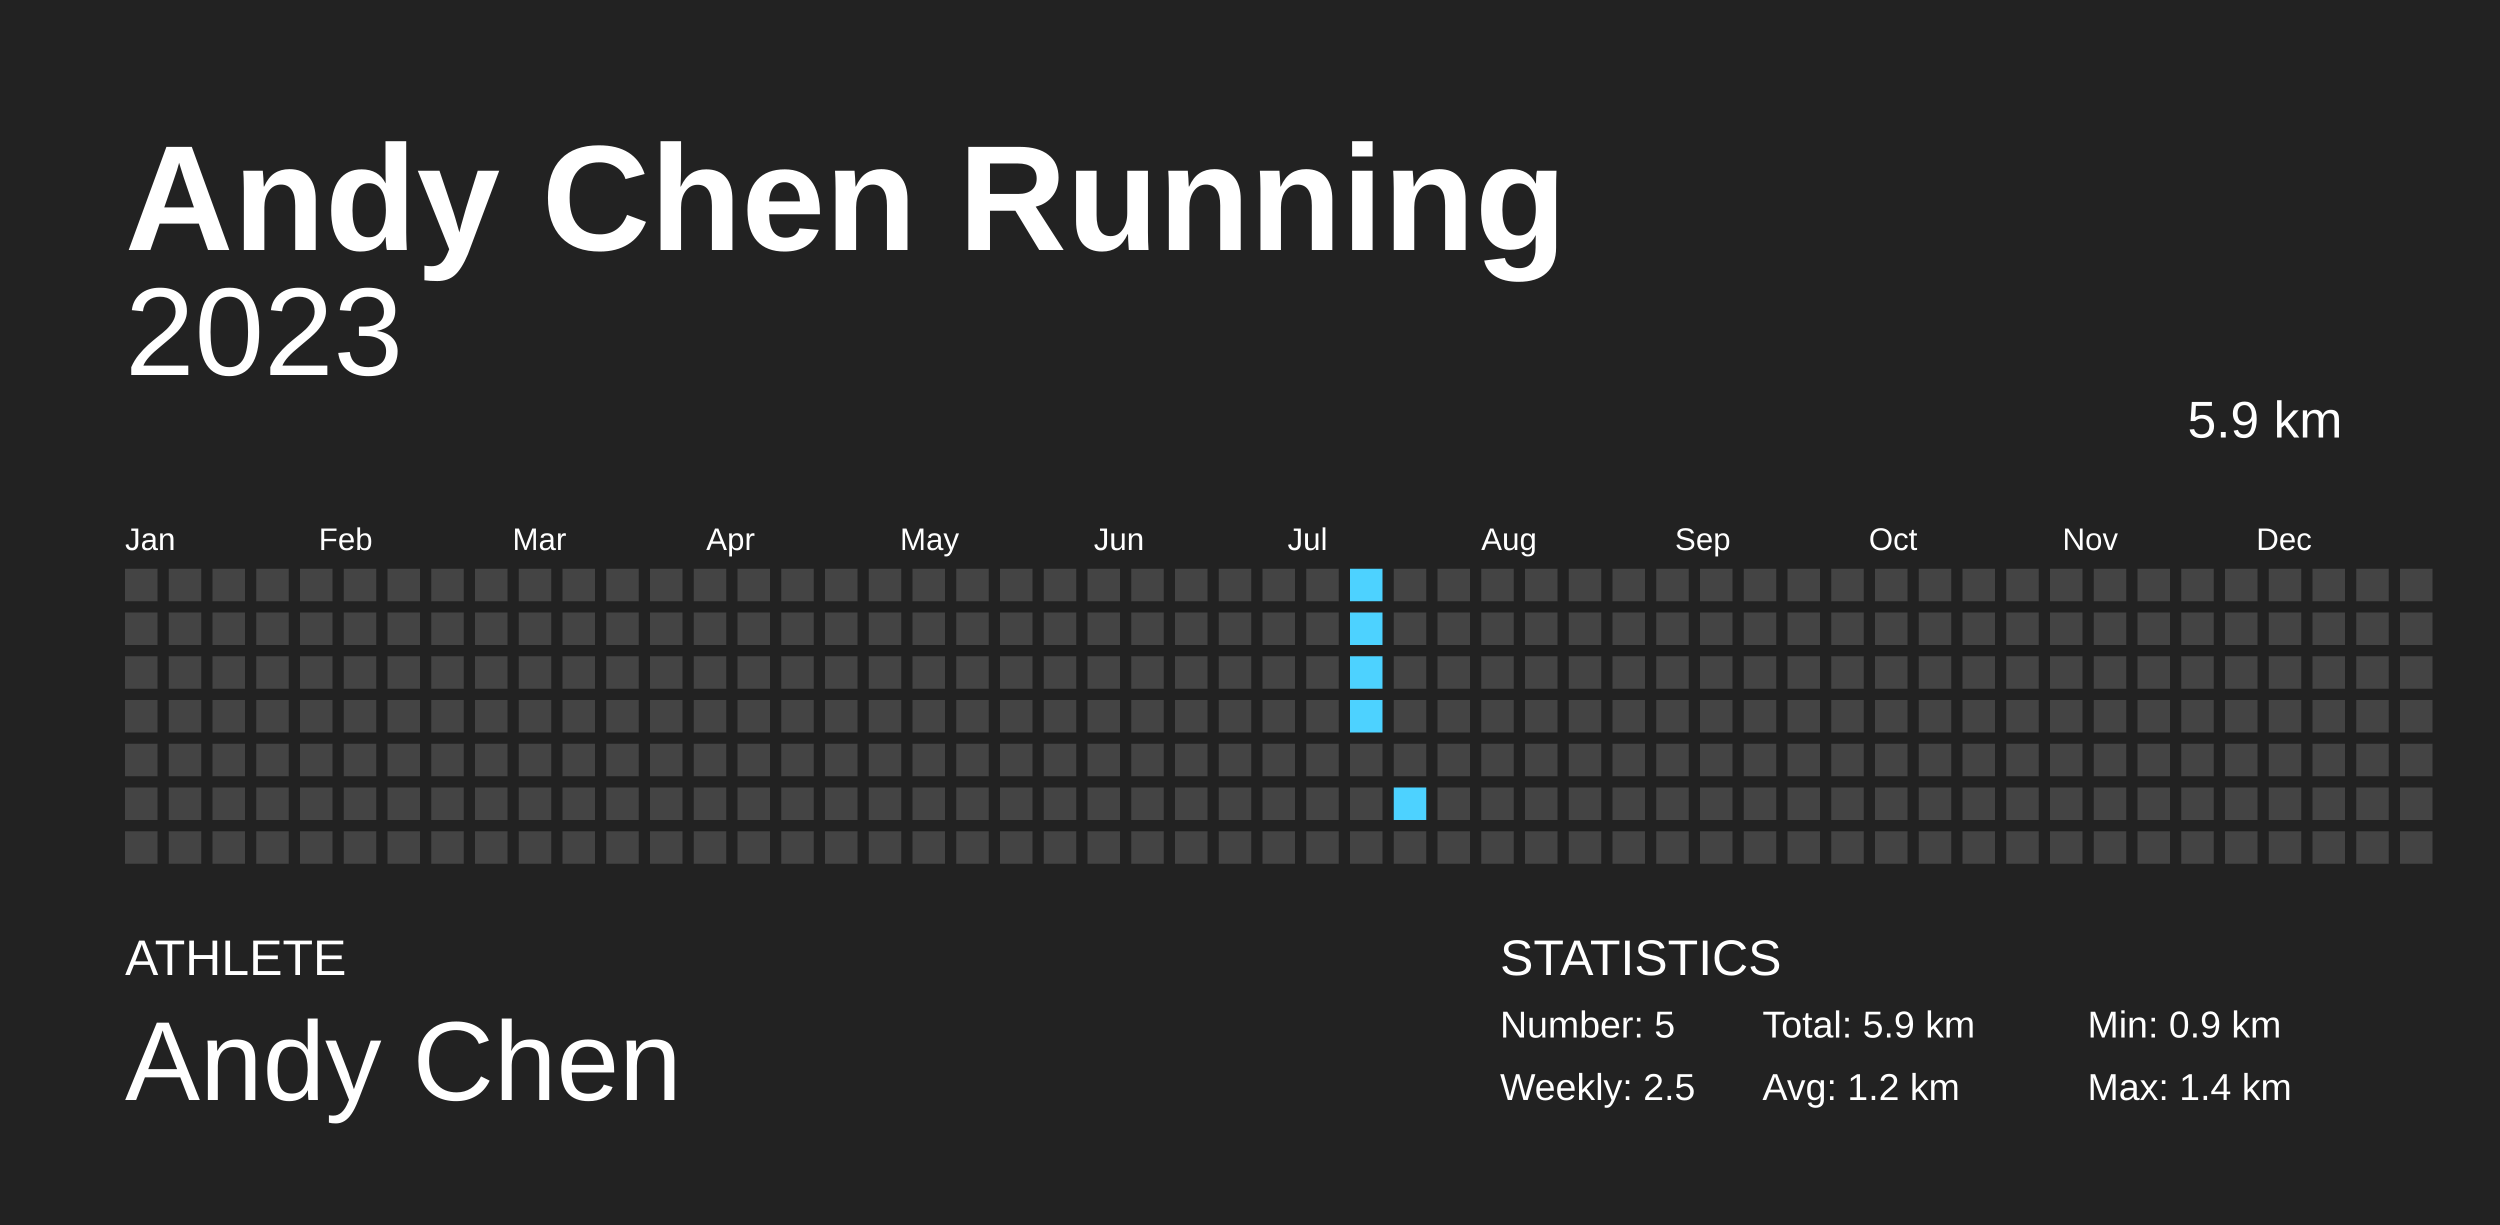
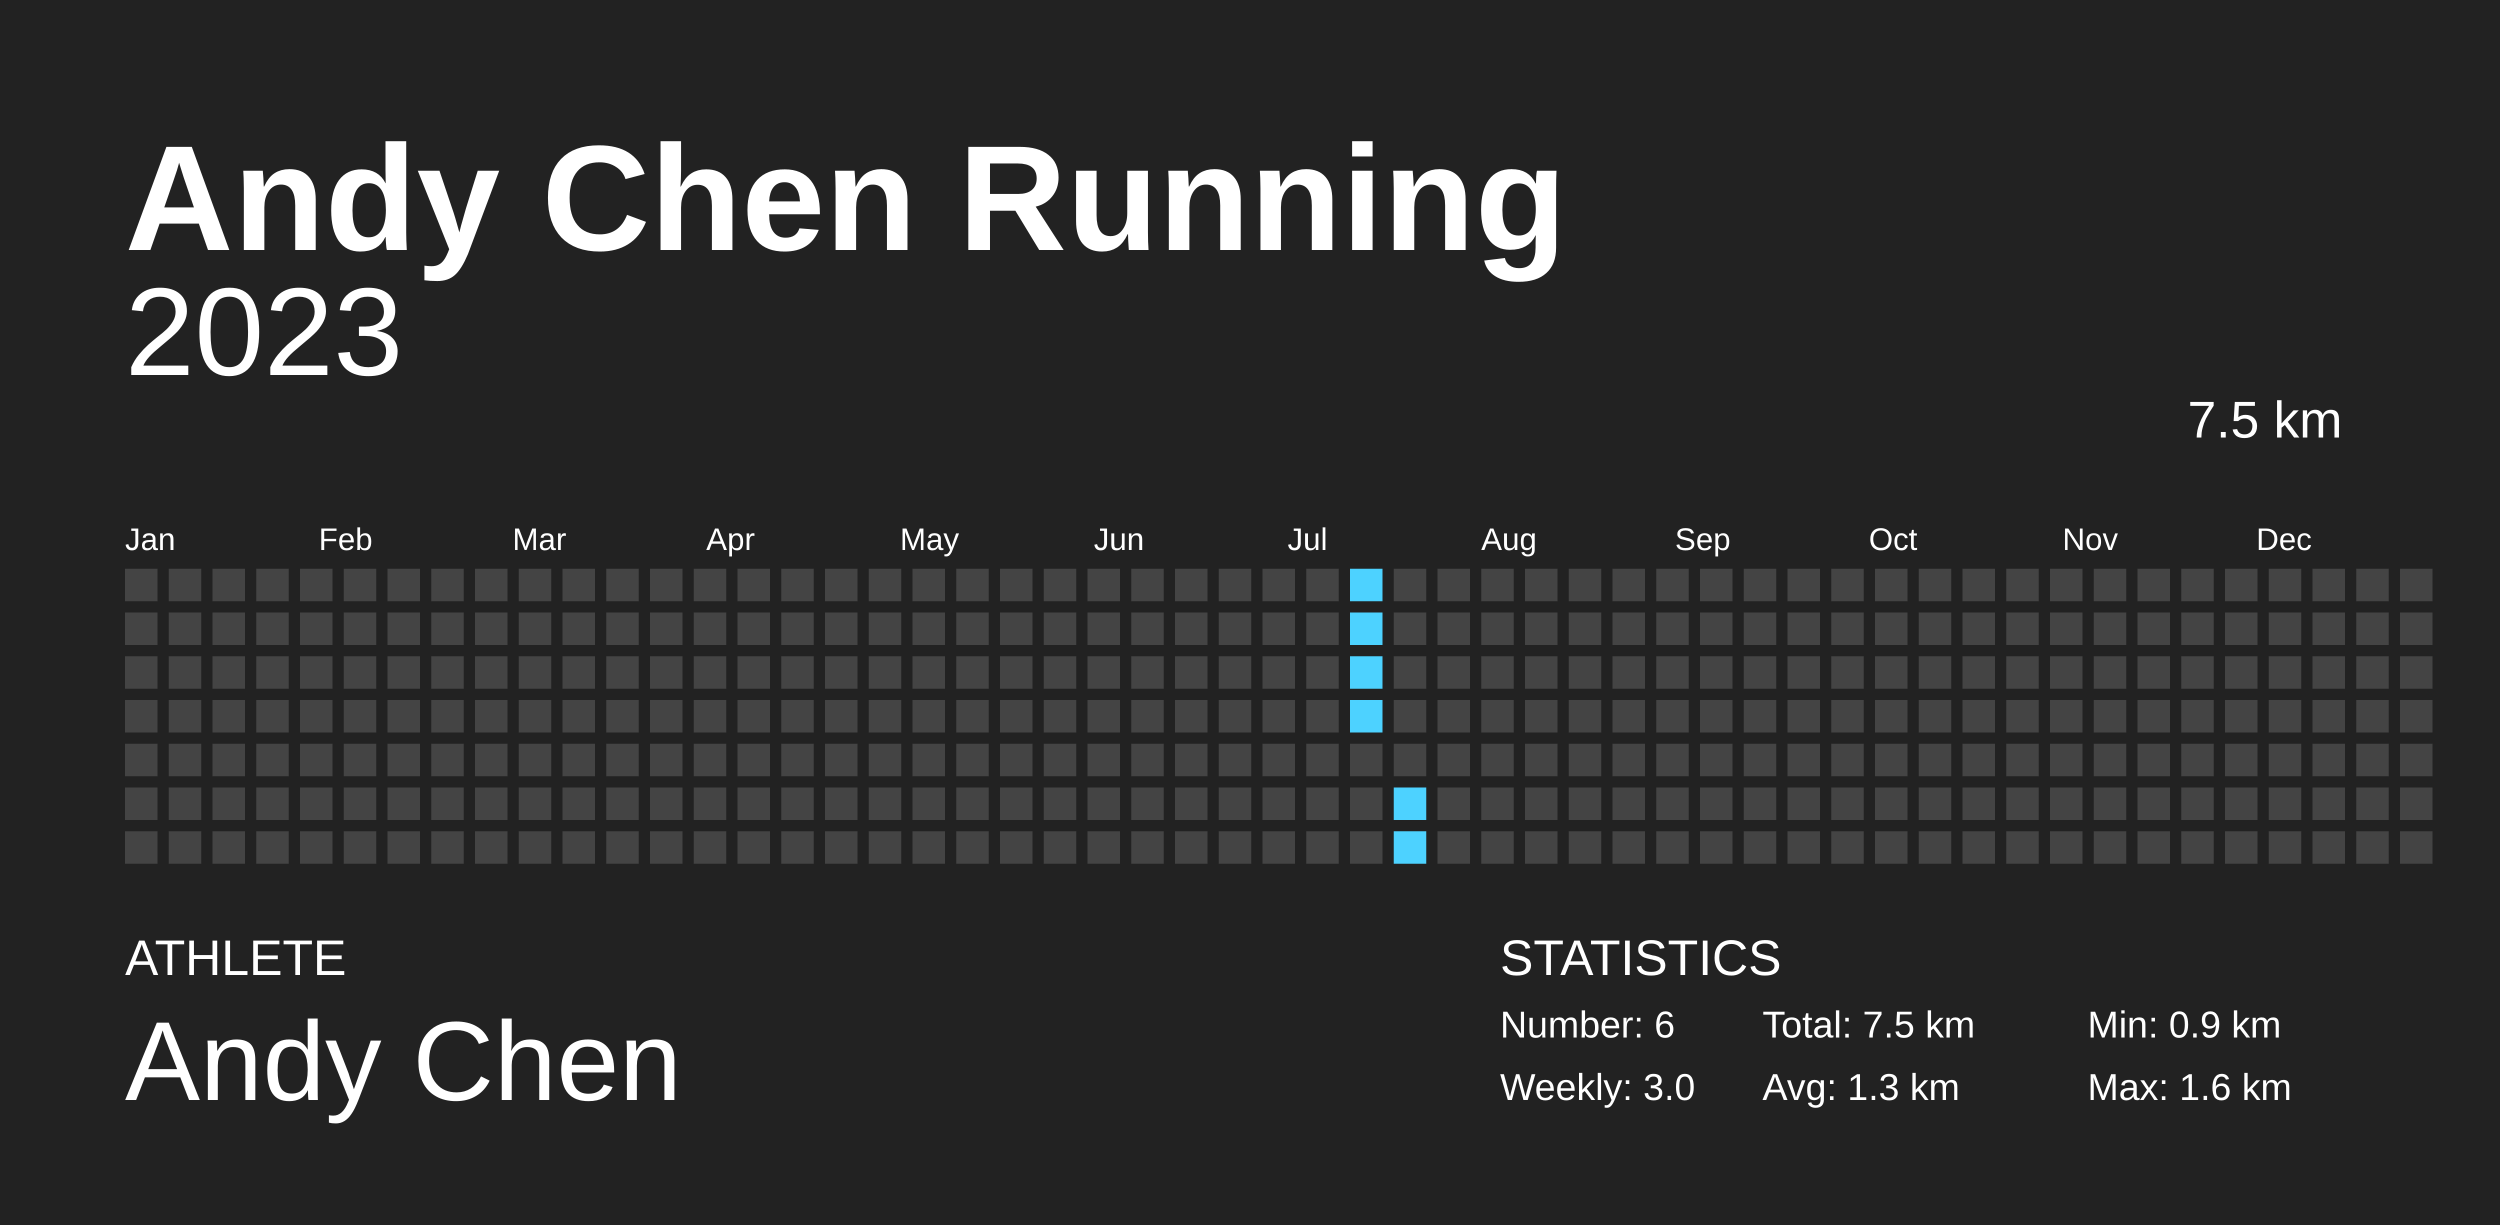
<svg xmlns="http://www.w3.org/2000/svg" baseProfile="full" height="98mm" version="1.1" viewBox="0,0,200,98" width="200mm">
  <defs />
  <rect fill="#222222" height="98" width="200" x="0" y="0" />
  <text fill="#FFFFFF" style="font-size:12px; font-family:Arial; font-weight:bold;" x="10" y="20">Andy Chen Running</text>
  <text fill="#FFFFFF" style="font-size:4px; font-family:Arial" x="10" y="78">ATHLETE</text>
  <text fill="#FFFFFF" style="font-size:9px; font-family:Arial" x="10" y="88">Andy Chen</text>
  <text fill="#FFFFFF" style="font-size:4px; font-family:Arial" x="120" y="78">STATISTICS</text>
-   <text fill="#FFFFFF" style="font-size:3px; font-family:Arial" x="120" y="83">Number: 5</text>
-   <text fill="#FFFFFF" style="font-size:3px; font-family:Arial" x="120" y="88">Weekly: 2.5</text>
-   <text fill="#FFFFFF" style="font-size:3px; font-family:Arial" x="141" y="83">Total: 5.9 km</text>
-   <text fill="#FFFFFF" style="font-size:3px; font-family:Arial" x="141" y="88">Avg: 1.2 km</text>
+   <text fill="#FFFFFF" style="font-size:3px; font-family:Arial" x="120" y="83">Number: 6</text>
+   <text fill="#FFFFFF" style="font-size:3px; font-family:Arial" x="120" y="88">Weekly: 3.0</text>
+   <text fill="#FFFFFF" style="font-size:3px; font-family:Arial" x="141" y="83">Total: 7.5 km</text>
+   <text fill="#FFFFFF" style="font-size:3px; font-family:Arial" x="141" y="88">Avg: 1.3 km</text>
  <text fill="#FFFFFF" style="font-size:3px; font-family:Arial" x="167" y="83">Min: 0.9 km</text>
-   <text fill="#FFFFFF" style="font-size:3px; font-family:Arial" x="167" y="88">Max: 1.4 km</text>
+   <text fill="#FFFFFF" style="font-size:3px; font-family:Arial" x="167" y="88">Max: 1.6 km</text>
  <text alignment-baseline="hanging" fill="#FFFFFF" style="font-size:10.0px; font-family:Arial;" x="10" y="30">2023</text>
-   <text alignment-baseline="hanging" fill="#FFFFFF" style="font-size:4.125px; font-family:Arial;" x="175" y="35">5.9 km</text>
+   <text alignment-baseline="hanging" fill="#FFFFFF" style="font-size:4.125px; font-family:Arial;" x="175" y="35">7.5 km</text>
  <text fill="#FFFFFF" style="font-size:2.5px; font-family:Arial" x="10.0" y="44">Jan</text>
  <text fill="#FFFFFF" style="font-size:2.5px; font-family:Arial" x="25.5" y="44">Feb</text>
  <text fill="#FFFFFF" style="font-size:2.5px; font-family:Arial" x="41.0" y="44">Mar</text>
  <text fill="#FFFFFF" style="font-size:2.5px; font-family:Arial" x="56.5" y="44">Apr</text>
  <text fill="#FFFFFF" style="font-size:2.5px; font-family:Arial" x="72.0" y="44">May</text>
  <text fill="#FFFFFF" style="font-size:2.5px; font-family:Arial" x="87.5" y="44">Jun</text>
  <text fill="#FFFFFF" style="font-size:2.5px; font-family:Arial" x="103.0" y="44">Jul</text>
  <text fill="#FFFFFF" style="font-size:2.5px; font-family:Arial" x="118.5" y="44">Aug</text>
  <text fill="#FFFFFF" style="font-size:2.5px; font-family:Arial" x="134.0" y="44">Sep</text>
  <text fill="#FFFFFF" style="font-size:2.5px; font-family:Arial" x="149.5" y="44">Oct</text>
  <text fill="#FFFFFF" style="font-size:2.5px; font-family:Arial" x="165.0" y="44">Nov</text>
  <text fill="#FFFFFF" style="font-size:2.5px; font-family:Arial" x="180.5" y="44">Dec</text>
  <rect fill="#444444" height="2.6" width="2.6" x="10.0" y="45.5" />
  <rect fill="#444444" height="2.6" width="2.6" x="10.0" y="49.0" />
  <rect fill="#444444" height="2.6" width="2.6" x="10.0" y="52.5" />
  <rect fill="#444444" height="2.6" width="2.6" x="10.0" y="56.0" />
  <rect fill="#444444" height="2.6" width="2.6" x="10.0" y="59.5" />
  <rect fill="#444444" height="2.6" width="2.6" x="10.0" y="63.0" />
  <rect fill="#444444" height="2.6" width="2.6" x="10.0" y="66.5" />
  <rect fill="#444444" height="2.6" width="2.6" x="13.5" y="45.5" />
  <rect fill="#444444" height="2.6" width="2.6" x="13.5" y="49.0" />
  <rect fill="#444444" height="2.6" width="2.6" x="13.5" y="52.5" />
  <rect fill="#444444" height="2.6" width="2.6" x="13.5" y="56.0" />
  <rect fill="#444444" height="2.6" width="2.6" x="13.5" y="59.5" />
  <rect fill="#444444" height="2.6" width="2.6" x="13.5" y="63.0" />
  <rect fill="#444444" height="2.6" width="2.6" x="13.5" y="66.5" />
  <rect fill="#444444" height="2.6" width="2.6" x="17.0" y="45.5" />
  <rect fill="#444444" height="2.6" width="2.6" x="17.0" y="49.0" />
  <rect fill="#444444" height="2.6" width="2.6" x="17.0" y="52.5" />
  <rect fill="#444444" height="2.6" width="2.6" x="17.0" y="56.0" />
  <rect fill="#444444" height="2.6" width="2.6" x="17.0" y="59.5" />
  <rect fill="#444444" height="2.6" width="2.6" x="17.0" y="63.0" />
  <rect fill="#444444" height="2.6" width="2.6" x="17.0" y="66.5" />
  <rect fill="#444444" height="2.6" width="2.6" x="20.5" y="45.5" />
  <rect fill="#444444" height="2.6" width="2.6" x="20.5" y="49.0" />
  <rect fill="#444444" height="2.6" width="2.6" x="20.5" y="52.5" />
  <rect fill="#444444" height="2.6" width="2.6" x="20.5" y="56.0" />
  <rect fill="#444444" height="2.6" width="2.6" x="20.5" y="59.5" />
  <rect fill="#444444" height="2.6" width="2.6" x="20.5" y="63.0" />
  <rect fill="#444444" height="2.6" width="2.6" x="20.5" y="66.5" />
  <rect fill="#444444" height="2.6" width="2.6" x="24.0" y="45.5" />
  <rect fill="#444444" height="2.6" width="2.6" x="24.0" y="49.0" />
  <rect fill="#444444" height="2.6" width="2.6" x="24.0" y="52.5" />
  <rect fill="#444444" height="2.6" width="2.6" x="24.0" y="56.0" />
  <rect fill="#444444" height="2.6" width="2.6" x="24.0" y="59.5" />
  <rect fill="#444444" height="2.6" width="2.6" x="24.0" y="63.0" />
  <rect fill="#444444" height="2.6" width="2.6" x="24.0" y="66.5" />
  <rect fill="#444444" height="2.6" width="2.6" x="27.5" y="45.5" />
  <rect fill="#444444" height="2.6" width="2.6" x="27.5" y="49.0" />
  <rect fill="#444444" height="2.6" width="2.6" x="27.5" y="52.5" />
  <rect fill="#444444" height="2.6" width="2.6" x="27.5" y="56.0" />
  <rect fill="#444444" height="2.6" width="2.6" x="27.5" y="59.5" />
  <rect fill="#444444" height="2.6" width="2.6" x="27.5" y="63.0" />
  <rect fill="#444444" height="2.6" width="2.6" x="27.5" y="66.5" />
  <rect fill="#444444" height="2.6" width="2.6" x="31.0" y="45.5" />
  <rect fill="#444444" height="2.6" width="2.6" x="31.0" y="49.0" />
  <rect fill="#444444" height="2.6" width="2.6" x="31.0" y="52.5" />
  <rect fill="#444444" height="2.6" width="2.6" x="31.0" y="56.0" />
  <rect fill="#444444" height="2.6" width="2.6" x="31.0" y="59.5" />
  <rect fill="#444444" height="2.6" width="2.6" x="31.0" y="63.0" />
  <rect fill="#444444" height="2.6" width="2.6" x="31.0" y="66.5" />
  <rect fill="#444444" height="2.6" width="2.6" x="34.5" y="45.5" />
  <rect fill="#444444" height="2.6" width="2.6" x="34.5" y="49.0" />
  <rect fill="#444444" height="2.6" width="2.6" x="34.5" y="52.5" />
  <rect fill="#444444" height="2.6" width="2.6" x="34.5" y="56.0" />
  <rect fill="#444444" height="2.6" width="2.6" x="34.5" y="59.5" />
  <rect fill="#444444" height="2.6" width="2.6" x="34.5" y="63.0" />
  <rect fill="#444444" height="2.6" width="2.6" x="34.5" y="66.5" />
  <rect fill="#444444" height="2.6" width="2.6" x="38.0" y="45.5" />
  <rect fill="#444444" height="2.6" width="2.6" x="38.0" y="49.0" />
  <rect fill="#444444" height="2.6" width="2.6" x="38.0" y="52.5" />
  <rect fill="#444444" height="2.6" width="2.6" x="38.0" y="56.0" />
  <rect fill="#444444" height="2.6" width="2.6" x="38.0" y="59.5" />
  <rect fill="#444444" height="2.6" width="2.6" x="38.0" y="63.0" />
  <rect fill="#444444" height="2.6" width="2.6" x="38.0" y="66.5" />
  <rect fill="#444444" height="2.6" width="2.6" x="41.5" y="45.5" />
  <rect fill="#444444" height="2.6" width="2.6" x="41.5" y="49.0" />
  <rect fill="#444444" height="2.6" width="2.6" x="41.5" y="52.5" />
  <rect fill="#444444" height="2.6" width="2.6" x="41.5" y="56.0" />
  <rect fill="#444444" height="2.6" width="2.6" x="41.5" y="59.5" />
  <rect fill="#444444" height="2.6" width="2.6" x="41.5" y="63.0" />
  <rect fill="#444444" height="2.6" width="2.6" x="41.5" y="66.5" />
  <rect fill="#444444" height="2.6" width="2.6" x="45.0" y="45.5" />
  <rect fill="#444444" height="2.6" width="2.6" x="45.0" y="49.0" />
  <rect fill="#444444" height="2.6" width="2.6" x="45.0" y="52.5" />
  <rect fill="#444444" height="2.6" width="2.6" x="45.0" y="56.0" />
  <rect fill="#444444" height="2.6" width="2.6" x="45.0" y="59.5" />
  <rect fill="#444444" height="2.6" width="2.6" x="45.0" y="63.0" />
  <rect fill="#444444" height="2.6" width="2.6" x="45.0" y="66.5" />
  <rect fill="#444444" height="2.6" width="2.6" x="48.5" y="45.5" />
  <rect fill="#444444" height="2.6" width="2.6" x="48.5" y="49.0" />
  <rect fill="#444444" height="2.6" width="2.6" x="48.5" y="52.5" />
  <rect fill="#444444" height="2.6" width="2.6" x="48.5" y="56.0" />
  <rect fill="#444444" height="2.6" width="2.6" x="48.5" y="59.5" />
  <rect fill="#444444" height="2.6" width="2.6" x="48.5" y="63.0" />
  <rect fill="#444444" height="2.6" width="2.6" x="48.5" y="66.5" />
  <rect fill="#444444" height="2.6" width="2.6" x="52.0" y="45.5" />
  <rect fill="#444444" height="2.6" width="2.6" x="52.0" y="49.0" />
  <rect fill="#444444" height="2.6" width="2.6" x="52.0" y="52.5" />
  <rect fill="#444444" height="2.6" width="2.6" x="52.0" y="56.0" />
  <rect fill="#444444" height="2.6" width="2.6" x="52.0" y="59.5" />
  <rect fill="#444444" height="2.6" width="2.6" x="52.0" y="63.0" />
  <rect fill="#444444" height="2.6" width="2.6" x="52.0" y="66.5" />
  <rect fill="#444444" height="2.6" width="2.6" x="55.5" y="45.5" />
  <rect fill="#444444" height="2.6" width="2.6" x="55.5" y="49.0" />
  <rect fill="#444444" height="2.6" width="2.6" x="55.5" y="52.5" />
  <rect fill="#444444" height="2.6" width="2.6" x="55.5" y="56.0" />
  <rect fill="#444444" height="2.6" width="2.6" x="55.5" y="59.5" />
  <rect fill="#444444" height="2.6" width="2.6" x="55.5" y="63.0" />
  <rect fill="#444444" height="2.6" width="2.6" x="55.5" y="66.5" />
  <rect fill="#444444" height="2.6" width="2.6" x="59.0" y="45.5" />
  <rect fill="#444444" height="2.6" width="2.6" x="59.0" y="49.0" />
  <rect fill="#444444" height="2.6" width="2.6" x="59.0" y="52.5" />
  <rect fill="#444444" height="2.6" width="2.6" x="59.0" y="56.0" />
  <rect fill="#444444" height="2.6" width="2.6" x="59.0" y="59.5" />
  <rect fill="#444444" height="2.6" width="2.6" x="59.0" y="63.0" />
  <rect fill="#444444" height="2.6" width="2.6" x="59.0" y="66.5" />
  <rect fill="#444444" height="2.6" width="2.6" x="62.5" y="45.5" />
  <rect fill="#444444" height="2.6" width="2.6" x="62.5" y="49.0" />
  <rect fill="#444444" height="2.6" width="2.6" x="62.5" y="52.5" />
  <rect fill="#444444" height="2.6" width="2.6" x="62.5" y="56.0" />
  <rect fill="#444444" height="2.6" width="2.6" x="62.5" y="59.5" />
  <rect fill="#444444" height="2.6" width="2.6" x="62.5" y="63.0" />
  <rect fill="#444444" height="2.6" width="2.6" x="62.5" y="66.5" />
  <rect fill="#444444" height="2.6" width="2.6" x="66.0" y="45.5" />
  <rect fill="#444444" height="2.6" width="2.6" x="66.0" y="49.0" />
  <rect fill="#444444" height="2.6" width="2.6" x="66.0" y="52.5" />
  <rect fill="#444444" height="2.6" width="2.6" x="66.0" y="56.0" />
  <rect fill="#444444" height="2.6" width="2.6" x="66.0" y="59.5" />
  <rect fill="#444444" height="2.6" width="2.6" x="66.0" y="63.0" />
  <rect fill="#444444" height="2.6" width="2.6" x="66.0" y="66.5" />
  <rect fill="#444444" height="2.6" width="2.6" x="69.5" y="45.5" />
  <rect fill="#444444" height="2.6" width="2.6" x="69.5" y="49.0" />
  <rect fill="#444444" height="2.6" width="2.6" x="69.5" y="52.5" />
  <rect fill="#444444" height="2.6" width="2.6" x="69.5" y="56.0" />
  <rect fill="#444444" height="2.6" width="2.6" x="69.5" y="59.5" />
  <rect fill="#444444" height="2.6" width="2.6" x="69.5" y="63.0" />
  <rect fill="#444444" height="2.6" width="2.6" x="69.5" y="66.5" />
  <rect fill="#444444" height="2.6" width="2.6" x="73.0" y="45.5" />
  <rect fill="#444444" height="2.6" width="2.6" x="73.0" y="49.0" />
  <rect fill="#444444" height="2.6" width="2.6" x="73.0" y="52.5" />
  <rect fill="#444444" height="2.6" width="2.6" x="73.0" y="56.0" />
  <rect fill="#444444" height="2.6" width="2.6" x="73.0" y="59.5" />
  <rect fill="#444444" height="2.6" width="2.6" x="73.0" y="63.0" />
  <rect fill="#444444" height="2.6" width="2.6" x="73.0" y="66.5" />
  <rect fill="#444444" height="2.6" width="2.6" x="76.5" y="45.5" />
  <rect fill="#444444" height="2.6" width="2.6" x="76.5" y="49.0" />
  <rect fill="#444444" height="2.6" width="2.6" x="76.5" y="52.5" />
  <rect fill="#444444" height="2.6" width="2.6" x="76.5" y="56.0" />
  <rect fill="#444444" height="2.6" width="2.6" x="76.5" y="59.5" />
  <rect fill="#444444" height="2.6" width="2.6" x="76.5" y="63.0" />
  <rect fill="#444444" height="2.6" width="2.6" x="76.5" y="66.5" />
  <rect fill="#444444" height="2.6" width="2.6" x="80.0" y="45.5" />
  <rect fill="#444444" height="2.6" width="2.6" x="80.0" y="49.0" />
  <rect fill="#444444" height="2.6" width="2.6" x="80.0" y="52.5" />
  <rect fill="#444444" height="2.6" width="2.6" x="80.0" y="56.0" />
  <rect fill="#444444" height="2.6" width="2.6" x="80.0" y="59.5" />
  <rect fill="#444444" height="2.6" width="2.6" x="80.0" y="63.0" />
  <rect fill="#444444" height="2.6" width="2.6" x="80.0" y="66.5" />
  <rect fill="#444444" height="2.6" width="2.6" x="83.5" y="45.5" />
  <rect fill="#444444" height="2.6" width="2.6" x="83.5" y="49.0" />
  <rect fill="#444444" height="2.6" width="2.6" x="83.5" y="52.5" />
  <rect fill="#444444" height="2.6" width="2.6" x="83.5" y="56.0" />
  <rect fill="#444444" height="2.6" width="2.6" x="83.5" y="59.5" />
  <rect fill="#444444" height="2.6" width="2.6" x="83.5" y="63.0" />
  <rect fill="#444444" height="2.6" width="2.6" x="83.5" y="66.5" />
  <rect fill="#444444" height="2.6" width="2.6" x="87.0" y="45.5" />
  <rect fill="#444444" height="2.6" width="2.6" x="87.0" y="49.0" />
  <rect fill="#444444" height="2.6" width="2.6" x="87.0" y="52.5" />
  <rect fill="#444444" height="2.6" width="2.6" x="87.0" y="56.0" />
  <rect fill="#444444" height="2.6" width="2.6" x="87.0" y="59.5" />
  <rect fill="#444444" height="2.6" width="2.6" x="87.0" y="63.0" />
  <rect fill="#444444" height="2.6" width="2.6" x="87.0" y="66.5" />
  <rect fill="#444444" height="2.6" width="2.6" x="90.5" y="45.5" />
  <rect fill="#444444" height="2.6" width="2.6" x="90.5" y="49.0" />
  <rect fill="#444444" height="2.6" width="2.6" x="90.5" y="52.5" />
  <rect fill="#444444" height="2.6" width="2.6" x="90.5" y="56.0" />
  <rect fill="#444444" height="2.6" width="2.6" x="90.5" y="59.5" />
  <rect fill="#444444" height="2.6" width="2.6" x="90.5" y="63.0" />
  <rect fill="#444444" height="2.6" width="2.6" x="90.5" y="66.5" />
  <rect fill="#444444" height="2.6" width="2.6" x="94.0" y="45.5" />
  <rect fill="#444444" height="2.6" width="2.6" x="94.0" y="49.0" />
  <rect fill="#444444" height="2.6" width="2.6" x="94.0" y="52.5" />
  <rect fill="#444444" height="2.6" width="2.6" x="94.0" y="56.0" />
  <rect fill="#444444" height="2.6" width="2.6" x="94.0" y="59.5" />
  <rect fill="#444444" height="2.6" width="2.6" x="94.0" y="63.0" />
  <rect fill="#444444" height="2.6" width="2.6" x="94.0" y="66.5" />
  <rect fill="#444444" height="2.6" width="2.6" x="97.5" y="45.5" />
  <rect fill="#444444" height="2.6" width="2.6" x="97.5" y="49.0" />
  <rect fill="#444444" height="2.6" width="2.6" x="97.5" y="52.5" />
  <rect fill="#444444" height="2.6" width="2.6" x="97.5" y="56.0" />
  <rect fill="#444444" height="2.6" width="2.6" x="97.5" y="59.5" />
  <rect fill="#444444" height="2.6" width="2.6" x="97.5" y="63.0" />
  <rect fill="#444444" height="2.6" width="2.6" x="97.5" y="66.5" />
  <rect fill="#444444" height="2.6" width="2.6" x="101.0" y="45.5" />
  <rect fill="#444444" height="2.6" width="2.6" x="101.0" y="49.0" />
  <rect fill="#444444" height="2.6" width="2.6" x="101.0" y="52.5" />
  <rect fill="#444444" height="2.6" width="2.6" x="101.0" y="56.0" />
  <rect fill="#444444" height="2.6" width="2.6" x="101.0" y="59.5" />
  <rect fill="#444444" height="2.6" width="2.6" x="101.0" y="63.0" />
  <rect fill="#444444" height="2.6" width="2.6" x="101.0" y="66.5" />
  <rect fill="#444444" height="2.6" width="2.6" x="104.5" y="45.5" />
  <rect fill="#444444" height="2.6" width="2.6" x="104.5" y="49.0" />
  <rect fill="#444444" height="2.6" width="2.6" x="104.5" y="52.5" />
  <rect fill="#444444" height="2.6" width="2.6" x="104.5" y="56.0" />
  <rect fill="#444444" height="2.6" width="2.6" x="104.5" y="59.5" />
  <rect fill="#444444" height="2.6" width="2.6" x="104.5" y="63.0" />
  <rect fill="#444444" height="2.6" width="2.6" x="104.5" y="66.5" />
  <rect fill="#4dd2ff" height="2.6" width="2.6" x="108.0" y="45.5" />
  <rect fill="#4dd2ff" height="2.6" width="2.6" x="108.0" y="49.0" />
  <rect fill="#4dd2ff" height="2.6" width="2.6" x="108.0" y="52.5" />
  <rect fill="#4dd2ff" height="2.6" width="2.6" x="108.0" y="56.0" />
  <rect fill="#444444" height="2.6" width="2.6" x="108.0" y="59.5" />
  <rect fill="#444444" height="2.6" width="2.6" x="108.0" y="63.0" />
  <rect fill="#444444" height="2.6" width="2.6" x="108.0" y="66.5" />
  <rect fill="#444444" height="2.6" width="2.6" x="111.5" y="45.5" />
  <rect fill="#444444" height="2.6" width="2.6" x="111.5" y="49.0" />
  <rect fill="#444444" height="2.6" width="2.6" x="111.5" y="52.5" />
  <rect fill="#444444" height="2.6" width="2.6" x="111.5" y="56.0" />
  <rect fill="#444444" height="2.6" width="2.6" x="111.5" y="59.5" />
  <rect fill="#4dd2ff" height="2.6" width="2.6" x="111.5" y="63.0" />
-   <rect fill="#444444" height="2.6" width="2.6" x="111.5" y="66.5" />
+   <rect fill="#4dd2ff" height="2.6" width="2.6" x="111.5" y="66.5" />
  <rect fill="#444444" height="2.6" width="2.6" x="115.0" y="45.5" />
  <rect fill="#444444" height="2.6" width="2.6" x="115.0" y="49.0" />
  <rect fill="#444444" height="2.6" width="2.6" x="115.0" y="52.5" />
  <rect fill="#444444" height="2.6" width="2.6" x="115.0" y="56.0" />
  <rect fill="#444444" height="2.6" width="2.6" x="115.0" y="59.5" />
  <rect fill="#444444" height="2.6" width="2.6" x="115.0" y="63.0" />
  <rect fill="#444444" height="2.6" width="2.6" x="115.0" y="66.5" />
  <rect fill="#444444" height="2.6" width="2.6" x="118.5" y="45.5" />
  <rect fill="#444444" height="2.6" width="2.6" x="118.5" y="49.0" />
  <rect fill="#444444" height="2.6" width="2.6" x="118.5" y="52.5" />
  <rect fill="#444444" height="2.6" width="2.6" x="118.5" y="56.0" />
  <rect fill="#444444" height="2.6" width="2.6" x="118.5" y="59.5" />
  <rect fill="#444444" height="2.6" width="2.6" x="118.5" y="63.0" />
  <rect fill="#444444" height="2.6" width="2.6" x="118.5" y="66.5" />
  <rect fill="#444444" height="2.6" width="2.6" x="122.0" y="45.5" />
  <rect fill="#444444" height="2.6" width="2.6" x="122.0" y="49.0" />
  <rect fill="#444444" height="2.6" width="2.6" x="122.0" y="52.5" />
  <rect fill="#444444" height="2.6" width="2.6" x="122.0" y="56.0" />
  <rect fill="#444444" height="2.6" width="2.6" x="122.0" y="59.5" />
  <rect fill="#444444" height="2.6" width="2.6" x="122.0" y="63.0" />
  <rect fill="#444444" height="2.6" width="2.6" x="122.0" y="66.5" />
  <rect fill="#444444" height="2.6" width="2.6" x="125.5" y="45.5" />
  <rect fill="#444444" height="2.6" width="2.6" x="125.5" y="49.0" />
  <rect fill="#444444" height="2.6" width="2.6" x="125.5" y="52.5" />
  <rect fill="#444444" height="2.6" width="2.6" x="125.5" y="56.0" />
  <rect fill="#444444" height="2.6" width="2.6" x="125.5" y="59.5" />
  <rect fill="#444444" height="2.6" width="2.6" x="125.5" y="63.0" />
  <rect fill="#444444" height="2.6" width="2.6" x="125.5" y="66.5" />
  <rect fill="#444444" height="2.6" width="2.6" x="129.0" y="45.5" />
  <rect fill="#444444" height="2.6" width="2.6" x="129.0" y="49.0" />
  <rect fill="#444444" height="2.6" width="2.6" x="129.0" y="52.5" />
  <rect fill="#444444" height="2.6" width="2.6" x="129.0" y="56.0" />
  <rect fill="#444444" height="2.6" width="2.6" x="129.0" y="59.5" />
  <rect fill="#444444" height="2.6" width="2.6" x="129.0" y="63.0" />
  <rect fill="#444444" height="2.6" width="2.6" x="129.0" y="66.5" />
  <rect fill="#444444" height="2.6" width="2.6" x="132.5" y="45.5" />
  <rect fill="#444444" height="2.6" width="2.6" x="132.5" y="49.0" />
  <rect fill="#444444" height="2.6" width="2.6" x="132.5" y="52.5" />
  <rect fill="#444444" height="2.6" width="2.6" x="132.5" y="56.0" />
  <rect fill="#444444" height="2.6" width="2.6" x="132.5" y="59.5" />
  <rect fill="#444444" height="2.6" width="2.6" x="132.5" y="63.0" />
  <rect fill="#444444" height="2.6" width="2.6" x="132.5" y="66.5" />
  <rect fill="#444444" height="2.6" width="2.6" x="136.0" y="45.5" />
  <rect fill="#444444" height="2.6" width="2.6" x="136.0" y="49.0" />
  <rect fill="#444444" height="2.6" width="2.6" x="136.0" y="52.5" />
  <rect fill="#444444" height="2.6" width="2.6" x="136.0" y="56.0" />
  <rect fill="#444444" height="2.6" width="2.6" x="136.0" y="59.5" />
  <rect fill="#444444" height="2.6" width="2.6" x="136.0" y="63.0" />
  <rect fill="#444444" height="2.6" width="2.6" x="136.0" y="66.5" />
  <rect fill="#444444" height="2.6" width="2.6" x="139.5" y="45.5" />
  <rect fill="#444444" height="2.6" width="2.6" x="139.5" y="49.0" />
  <rect fill="#444444" height="2.6" width="2.6" x="139.5" y="52.5" />
  <rect fill="#444444" height="2.6" width="2.6" x="139.5" y="56.0" />
  <rect fill="#444444" height="2.6" width="2.6" x="139.5" y="59.5" />
  <rect fill="#444444" height="2.6" width="2.6" x="139.5" y="63.0" />
  <rect fill="#444444" height="2.6" width="2.6" x="139.5" y="66.5" />
  <rect fill="#444444" height="2.6" width="2.6" x="143.0" y="45.5" />
  <rect fill="#444444" height="2.6" width="2.6" x="143.0" y="49.0" />
  <rect fill="#444444" height="2.6" width="2.6" x="143.0" y="52.5" />
  <rect fill="#444444" height="2.6" width="2.6" x="143.0" y="56.0" />
  <rect fill="#444444" height="2.6" width="2.6" x="143.0" y="59.5" />
  <rect fill="#444444" height="2.6" width="2.6" x="143.0" y="63.0" />
  <rect fill="#444444" height="2.6" width="2.6" x="143.0" y="66.5" />
  <rect fill="#444444" height="2.6" width="2.6" x="146.5" y="45.5" />
  <rect fill="#444444" height="2.6" width="2.6" x="146.5" y="49.0" />
  <rect fill="#444444" height="2.6" width="2.6" x="146.5" y="52.5" />
  <rect fill="#444444" height="2.6" width="2.6" x="146.5" y="56.0" />
  <rect fill="#444444" height="2.6" width="2.6" x="146.5" y="59.5" />
  <rect fill="#444444" height="2.6" width="2.6" x="146.5" y="63.0" />
  <rect fill="#444444" height="2.6" width="2.6" x="146.5" y="66.5" />
  <rect fill="#444444" height="2.6" width="2.6" x="150.0" y="45.5" />
  <rect fill="#444444" height="2.6" width="2.6" x="150.0" y="49.0" />
  <rect fill="#444444" height="2.6" width="2.6" x="150.0" y="52.5" />
  <rect fill="#444444" height="2.6" width="2.6" x="150.0" y="56.0" />
  <rect fill="#444444" height="2.6" width="2.6" x="150.0" y="59.5" />
  <rect fill="#444444" height="2.6" width="2.6" x="150.0" y="63.0" />
  <rect fill="#444444" height="2.6" width="2.6" x="150.0" y="66.5" />
  <rect fill="#444444" height="2.6" width="2.6" x="153.5" y="45.5" />
  <rect fill="#444444" height="2.6" width="2.6" x="153.5" y="49.0" />
  <rect fill="#444444" height="2.6" width="2.6" x="153.5" y="52.5" />
  <rect fill="#444444" height="2.6" width="2.6" x="153.5" y="56.0" />
  <rect fill="#444444" height="2.6" width="2.6" x="153.5" y="59.5" />
  <rect fill="#444444" height="2.6" width="2.6" x="153.5" y="63.0" />
  <rect fill="#444444" height="2.6" width="2.6" x="153.5" y="66.5" />
  <rect fill="#444444" height="2.6" width="2.6" x="157.0" y="45.5" />
  <rect fill="#444444" height="2.6" width="2.6" x="157.0" y="49.0" />
  <rect fill="#444444" height="2.6" width="2.6" x="157.0" y="52.5" />
  <rect fill="#444444" height="2.6" width="2.6" x="157.0" y="56.0" />
  <rect fill="#444444" height="2.6" width="2.6" x="157.0" y="59.5" />
  <rect fill="#444444" height="2.6" width="2.6" x="157.0" y="63.0" />
  <rect fill="#444444" height="2.6" width="2.6" x="157.0" y="66.5" />
  <rect fill="#444444" height="2.6" width="2.6" x="160.5" y="45.5" />
  <rect fill="#444444" height="2.6" width="2.6" x="160.5" y="49.0" />
  <rect fill="#444444" height="2.6" width="2.6" x="160.5" y="52.5" />
  <rect fill="#444444" height="2.6" width="2.6" x="160.5" y="56.0" />
  <rect fill="#444444" height="2.6" width="2.6" x="160.5" y="59.5" />
  <rect fill="#444444" height="2.6" width="2.6" x="160.5" y="63.0" />
  <rect fill="#444444" height="2.6" width="2.6" x="160.5" y="66.5" />
  <rect fill="#444444" height="2.6" width="2.6" x="164.0" y="45.5" />
  <rect fill="#444444" height="2.6" width="2.6" x="164.0" y="49.0" />
  <rect fill="#444444" height="2.6" width="2.6" x="164.0" y="52.5" />
  <rect fill="#444444" height="2.6" width="2.6" x="164.0" y="56.0" />
  <rect fill="#444444" height="2.6" width="2.6" x="164.0" y="59.5" />
  <rect fill="#444444" height="2.6" width="2.6" x="164.0" y="63.0" />
  <rect fill="#444444" height="2.6" width="2.6" x="164.0" y="66.5" />
  <rect fill="#444444" height="2.6" width="2.6" x="167.5" y="45.5" />
  <rect fill="#444444" height="2.6" width="2.6" x="167.5" y="49.0" />
  <rect fill="#444444" height="2.6" width="2.6" x="167.5" y="52.5" />
  <rect fill="#444444" height="2.6" width="2.6" x="167.5" y="56.0" />
  <rect fill="#444444" height="2.6" width="2.6" x="167.5" y="59.5" />
  <rect fill="#444444" height="2.6" width="2.6" x="167.5" y="63.0" />
  <rect fill="#444444" height="2.6" width="2.6" x="167.5" y="66.5" />
  <rect fill="#444444" height="2.6" width="2.6" x="171.0" y="45.5" />
  <rect fill="#444444" height="2.6" width="2.6" x="171.0" y="49.0" />
  <rect fill="#444444" height="2.6" width="2.6" x="171.0" y="52.5" />
  <rect fill="#444444" height="2.6" width="2.6" x="171.0" y="56.0" />
  <rect fill="#444444" height="2.6" width="2.6" x="171.0" y="59.5" />
  <rect fill="#444444" height="2.6" width="2.6" x="171.0" y="63.0" />
  <rect fill="#444444" height="2.6" width="2.6" x="171.0" y="66.5" />
  <rect fill="#444444" height="2.6" width="2.6" x="174.5" y="45.5" />
  <rect fill="#444444" height="2.6" width="2.6" x="174.5" y="49.0" />
  <rect fill="#444444" height="2.6" width="2.6" x="174.5" y="52.5" />
  <rect fill="#444444" height="2.6" width="2.6" x="174.5" y="56.0" />
  <rect fill="#444444" height="2.6" width="2.6" x="174.5" y="59.5" />
  <rect fill="#444444" height="2.6" width="2.6" x="174.5" y="63.0" />
  <rect fill="#444444" height="2.6" width="2.6" x="174.5" y="66.5" />
  <rect fill="#444444" height="2.6" width="2.6" x="178.0" y="45.5" />
  <rect fill="#444444" height="2.6" width="2.6" x="178.0" y="49.0" />
  <rect fill="#444444" height="2.6" width="2.6" x="178.0" y="52.5" />
  <rect fill="#444444" height="2.6" width="2.6" x="178.0" y="56.0" />
  <rect fill="#444444" height="2.6" width="2.6" x="178.0" y="59.5" />
  <rect fill="#444444" height="2.6" width="2.6" x="178.0" y="63.0" />
  <rect fill="#444444" height="2.6" width="2.6" x="178.0" y="66.5" />
  <rect fill="#444444" height="2.6" width="2.6" x="181.5" y="45.5" />
  <rect fill="#444444" height="2.6" width="2.6" x="181.5" y="49.0" />
  <rect fill="#444444" height="2.6" width="2.6" x="181.5" y="52.5" />
  <rect fill="#444444" height="2.6" width="2.6" x="181.5" y="56.0" />
  <rect fill="#444444" height="2.6" width="2.6" x="181.5" y="59.5" />
  <rect fill="#444444" height="2.6" width="2.6" x="181.5" y="63.0" />
  <rect fill="#444444" height="2.6" width="2.6" x="181.5" y="66.5" />
  <rect fill="#444444" height="2.6" width="2.6" x="185.0" y="45.5" />
  <rect fill="#444444" height="2.6" width="2.6" x="185.0" y="49.0" />
  <rect fill="#444444" height="2.6" width="2.6" x="185.0" y="52.5" />
  <rect fill="#444444" height="2.6" width="2.6" x="185.0" y="56.0" />
  <rect fill="#444444" height="2.6" width="2.6" x="185.0" y="59.5" />
  <rect fill="#444444" height="2.6" width="2.6" x="185.0" y="63.0" />
  <rect fill="#444444" height="2.6" width="2.6" x="185.0" y="66.5" />
  <rect fill="#444444" height="2.6" width="2.6" x="188.5" y="45.5" />
  <rect fill="#444444" height="2.6" width="2.6" x="188.5" y="49.0" />
  <rect fill="#444444" height="2.6" width="2.6" x="188.5" y="52.5" />
  <rect fill="#444444" height="2.6" width="2.6" x="188.5" y="56.0" />
  <rect fill="#444444" height="2.6" width="2.6" x="188.5" y="59.5" />
  <rect fill="#444444" height="2.6" width="2.6" x="188.5" y="63.0" />
  <rect fill="#444444" height="2.6" width="2.6" x="188.5" y="66.5" />
  <rect fill="#444444" height="2.6" width="2.6" x="192.0" y="45.5" />
  <rect fill="#444444" height="2.6" width="2.6" x="192.0" y="49.0" />
  <rect fill="#444444" height="2.6" width="2.6" x="192.0" y="52.5" />
  <rect fill="#444444" height="2.6" width="2.6" x="192.0" y="56.0" />
  <rect fill="#444444" height="2.6" width="2.6" x="192.0" y="59.5" />
  <rect fill="#444444" height="2.6" width="2.6" x="192.0" y="63.0" />
  <rect fill="#444444" height="2.6" width="2.6" x="192.0" y="66.5" />
</svg>
